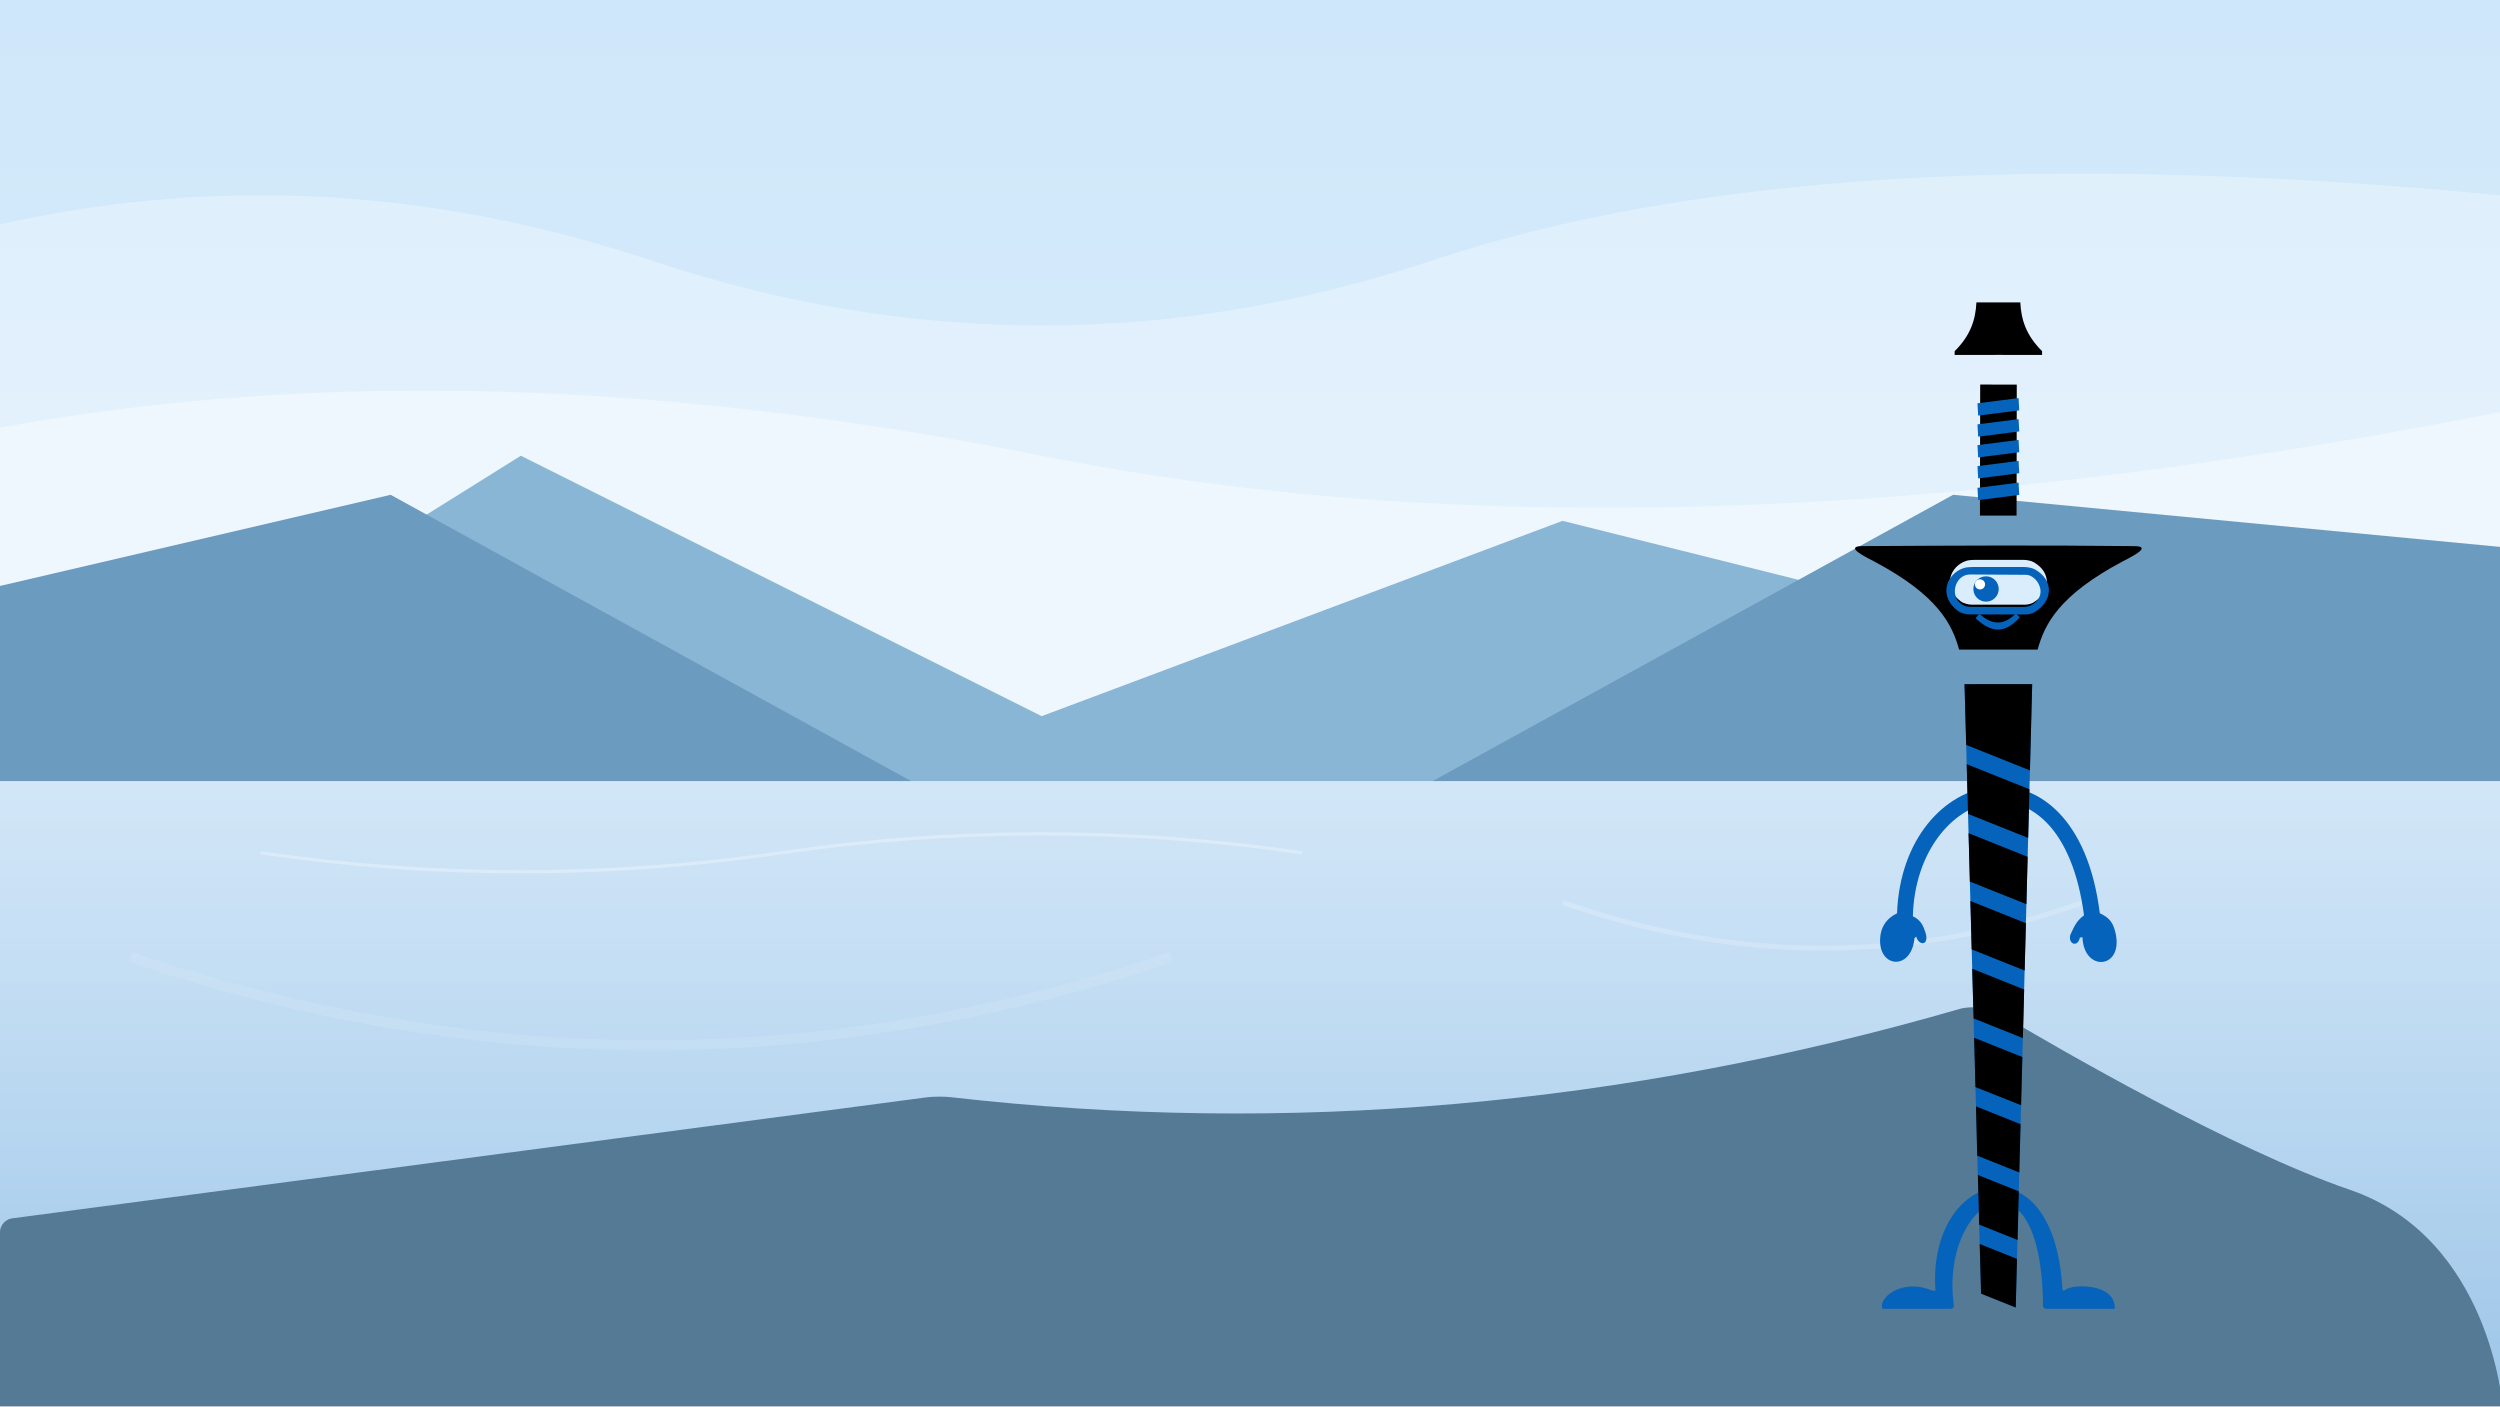
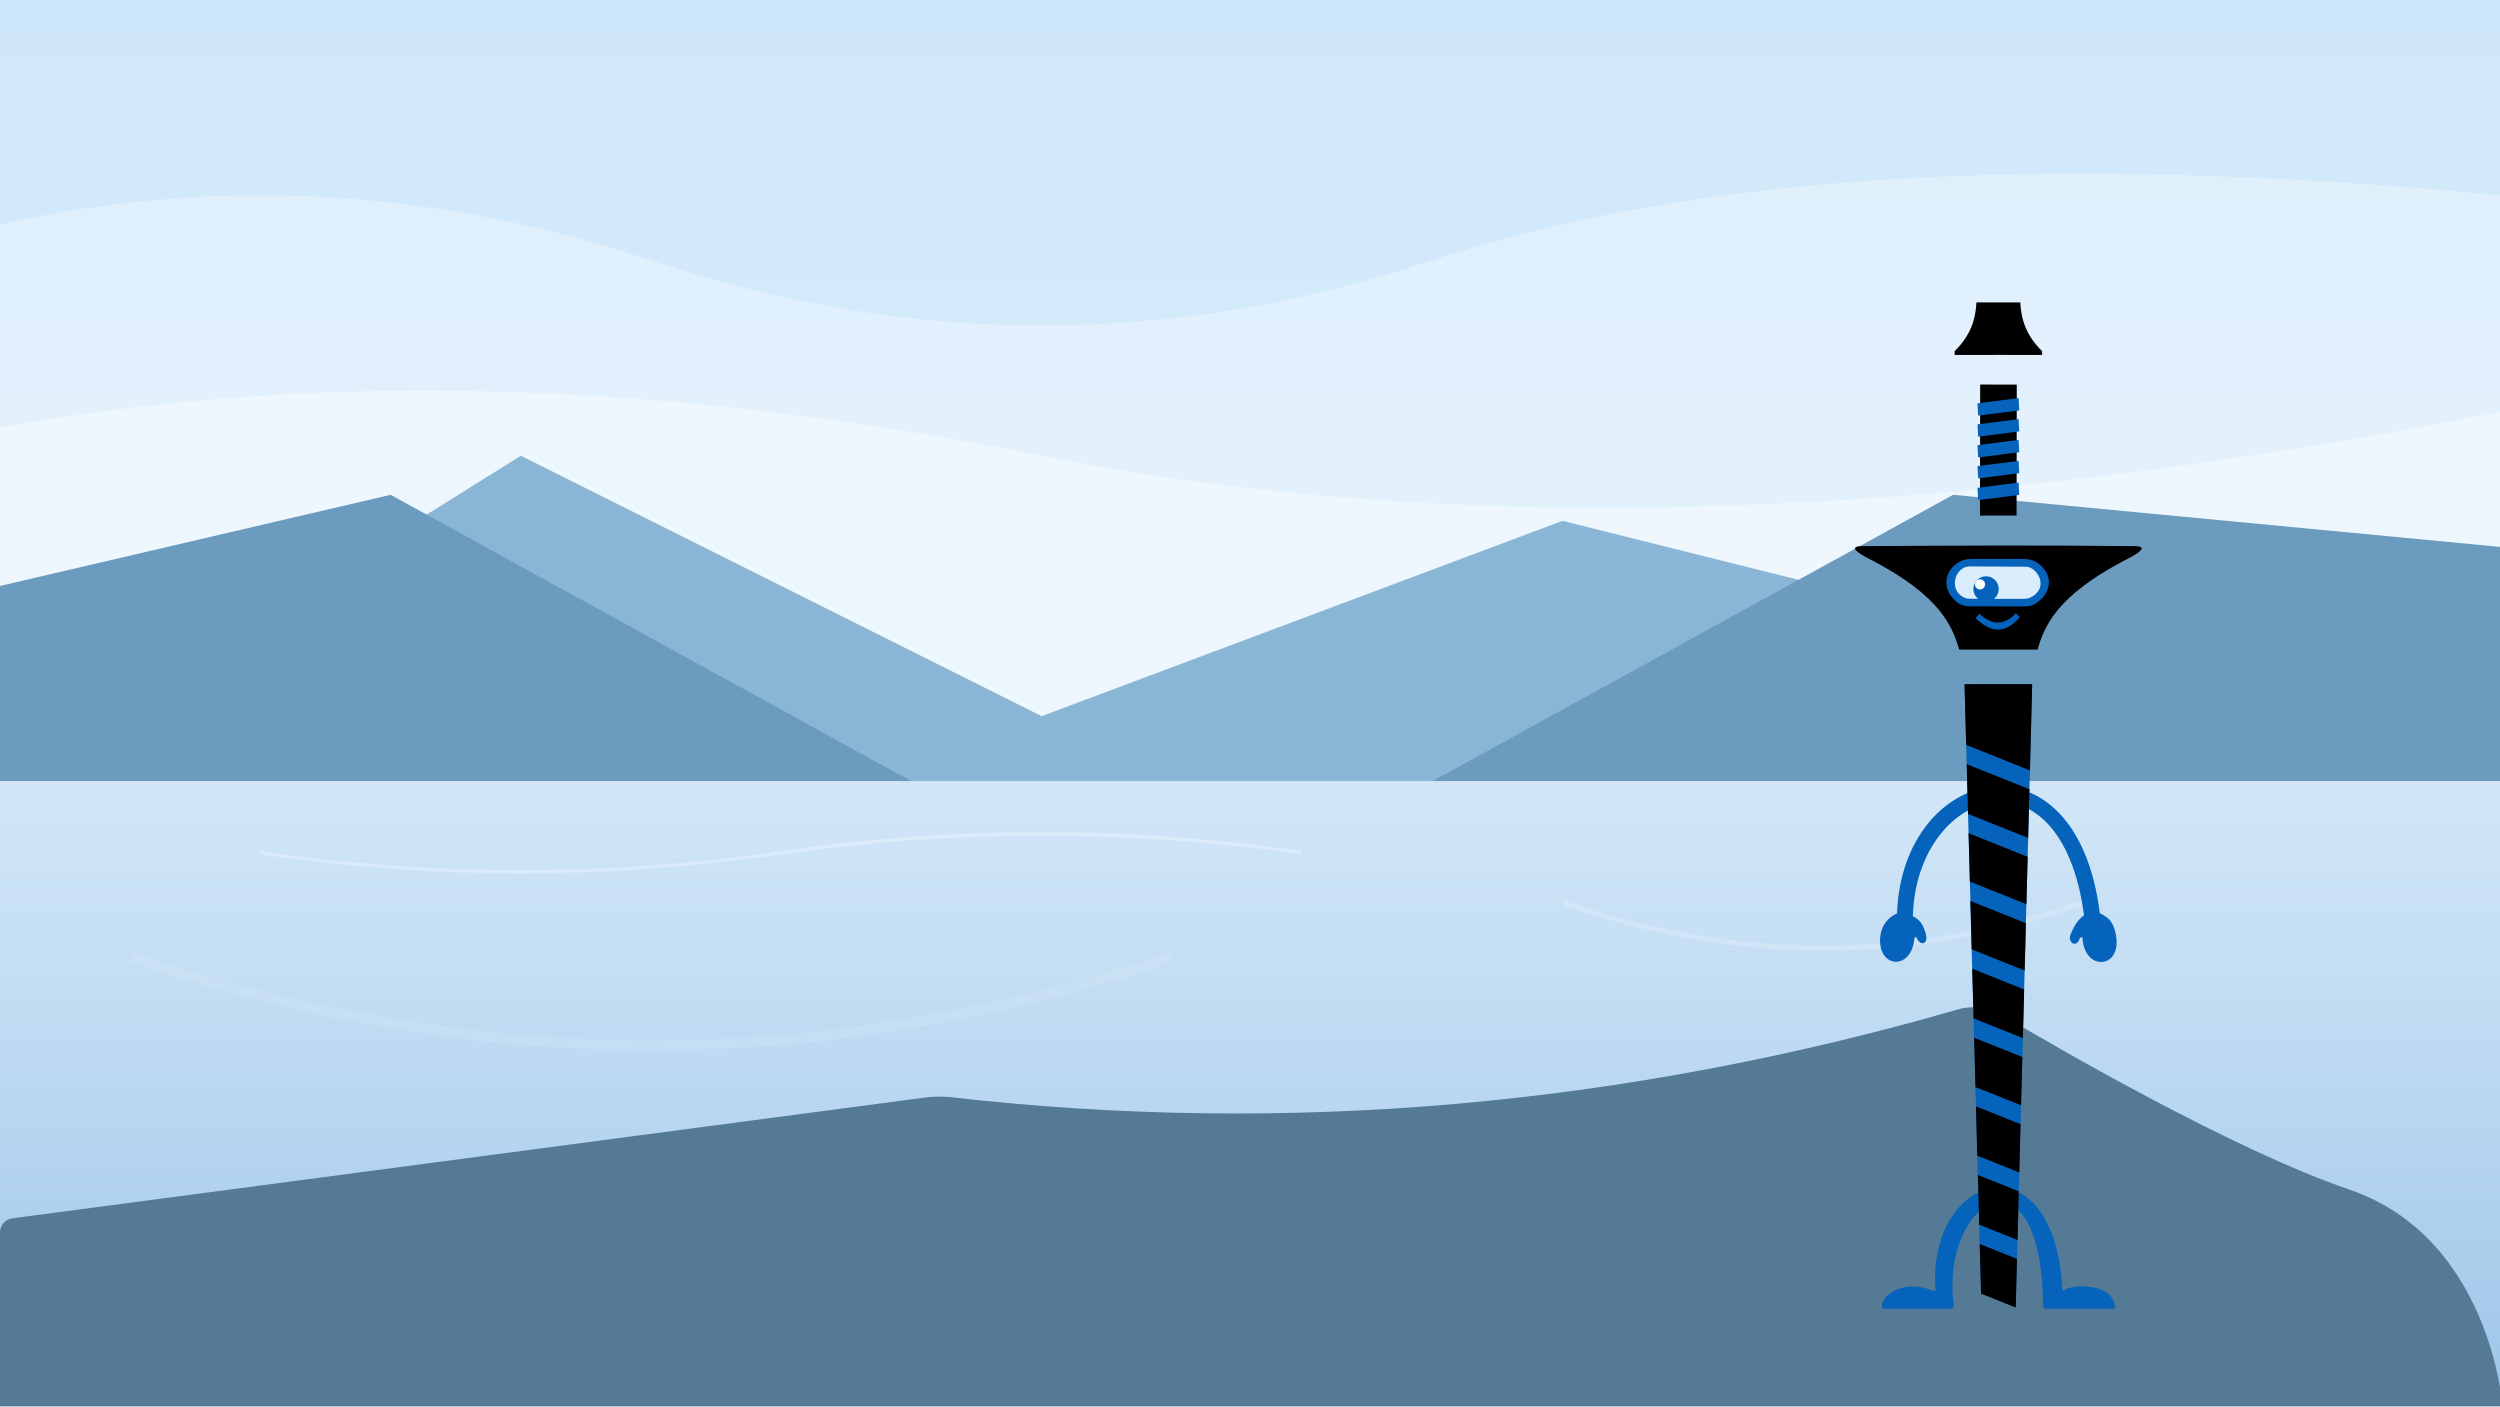
<svg xmlns="http://www.w3.org/2000/svg" width="1920" height="1080" viewBox="0 0 508 285.75" version="1.1" id="svg1" xml:space="preserve">
  <defs id="defs1">
    <linearGradient id="skyGradient" x1="0" y1="0" x2="0" y2="1073.313" gradientTransform="matrix(1.788854,0,0,0.559017,-3.832765,2.832602)" gradientUnits="userSpaceOnUse">
      <stop offset="0%" style="stop-color:#cfe7fa;stop-opacity:1" id="stop1" />
      <stop offset="100%" style="stop-color:#daeefc;stop-opacity:1" id="stop2" />
    </linearGradient>
    <linearGradient id="waterGradient" x1="0" y1="1200" x2="0" y2="2160" gradientTransform="matrix(2,0,0,0.5,-3.832765,2.832602)" gradientUnits="userSpaceOnUse">
      <stop offset="0%" style="stop-color:#b4d6f2;stop-opacity:1" id="stop3" />
      <stop offset="100%" style="stop-color:#9dc5e8;stop-opacity:1" id="stop4" />
    </linearGradient>
    <linearGradient id="mist" x1="0" y1="1200" x2="0" y2="2160" gradientTransform="matrix(2,0,0,0.5,-3.832765,2.832602)" gradientUnits="userSpaceOnUse">
      <stop offset="0%" style="stop-color:#ffffff;stop-opacity:0.4" id="stop5" />
      <stop offset="100%" style="stop-color:#ffffff;stop-opacity:0" id="stop6" />
    </linearGradient>
  </defs>
  <g id="layer1" transform="translate(26.45872,75.74964)">
    <g id="g1" transform="matrix(0.2645833,0,0,0.2645833,-25.44444,-76.498)" style="display:inline">
      <rect x="-3.833" y="2.833" width="1920" height="600" fill="url(#skyGradient)" id="rect6" style="fill:url(#skyGradient)" />
      <path d="m -103.833,202.833 q 300,-100 600,0 300,100 600,0 300,-100 820,-50 v 450 H -3.833 Z" fill="#ffffff" fill-opacity="0.3" id="path6" />
      <path d="m -103.833,352.833 q 400,-100 900,0 500,100 1200,-50 v 300 H -3.833 Z" fill="#ffffff" fill-opacity="0.4" id="path7" />
      <path d="m -3.833,602.833 400,-250 400,200 400,-150 400,100 320,-50 v 150 z" fill="#8ab6d6" id="path8" />
      <path d="m -3.833,602.833 v -150 l 300,-70 400,220 z" fill="#6c9bc0" id="path9" />
      <path d="m 1916.167,602.833 v -180 l -420,-40 -400,220 z" fill="#6c9bc0" id="path10" />
      <rect x="-3.833" y="602.833" width="1920" height="480" fill="url(#waterGradient)" id="rect10" style="fill:url(#waterGradient)" />
      <path d="M -3.833,602.833 H 1916.167 V 1082.833 H -3.833 Z" fill="url(#mist)" id="path11" style="fill:url(#mist)" />
      <path d="m 196.233,657.782 q 199.967,29.143 399.935,0 199.967,-29.143 399.935,0" fill="none" stroke="#ffffff" stroke-width="2.414" stroke-opacity="0.3" id="path12" />
      <path d="m 1196.496,695.947 q 199.672,70.125 399.343,0" fill="none" stroke="#ffffff" stroke-width="3.742" stroke-opacity="0.2" id="path13" />
      <path d="m 96.703,737.947 q 399.464,135.272 798.928,0" fill="none" stroke="#ffffff" stroke-width="7.797" stroke-opacity="0.1" id="path14" />
      <path d="m 1922,1080 c 0,0 -9.384,-129.335 -117.494,-166.318 -89.259,-30.534 -223.987,-108.591 -268.257,-134.885 -8.12,-4.823 -22.001,-6.605 -31.074,-3.981 -258.405,74.737 -516.809,97.336 -775.214,67.797 -5.088,-0.582 -13.326,-0.53 -18.403,0.142 C 477.436,873.739 243.314,904.723 9.193,935.707 4.116,936.378 0,941.075 0,946.196 V 1080 Z" fill="#547a96" id="path15" style="stroke-width:1.545" transform="translate(-3.832765,2.832602)" />
      <g id="g3" transform="matrix(3.864309,0,0,3.864309,1144.476,235.0587)" style="display:inline">
        <path style="display:inline;fill:#0563bb;stroke-width:0.798" d="m 109.524,200.011 c -0.497,0.022 -0.698,-0.445 -0.649,-0.618 -0.29,-33.131 -20.638,-20.907 -17.712,0 -0.006,0.351 -0.217,0.566 -0.591,0.63 l -13.569,-0.004 c -1.046,-1.928 3.585,-6.226 9.878,-3.624 h 0.621 c -1.71,-23.602 23.653,-30.698 25.243,-0.025 l 0.485,-0.012 c 0.503,-1.14 10.04,-1.875 9.913,3.657 z" id="path3" />
        <path style="display:inline;fill:#0563bb;fill-opacity:1;stroke-width:0.75" d="m 93.273,75.876 h 13.453 l -3.275,123.885 -6.894,-2.763 z" id="path16" />
        <path style="display:inline;fill:#0563bb;stroke-width:0.75" d="m 79.863,121.416 c -1.862,0.889 -2.919,2.3 -3.26,4.122 -1.092,6.733 6.127,7.634 6.727,0.795 l 0.353,-0.274 c 0.542,1.911 2.665,1.809 1.822,-0.859 -0.435,-1.235 -0.832,-2.4 -2.499,-3.2 0.677,-25.426 29.435,-34.747 34.02,-0.184 -1.706,1.239 -2.075,2.583 -2.733,3.904 -0.454,1.864 1.497,2.524 1.907,0.527 l 0.514,-0.085 c 0.253,7.266 8.771,6.307 6.368,-1.606 -0.585,-1.95 -1.742,-2.557 -2.926,-3.166 -4.605,-37.25 -39.2,-29.735 -40.293,0.026 z" id="path2" />
        <g id="g2" style="display:inline">
          <path id="path1" style="display:inline;fill:#000000;fill-opacity:1;fill-rule:evenodd;stroke:none;stroke-width:0.362" d="M 93.275 75.877 L 93.606 87.944 L 106.277 93.018 L 106.724 75.875 Z M 106.178 96.77 L 93.711 91.78 L 93.972 101.66 L 105.918 106.433 Z M 105.816 110.188 L 94.08 105.49 L 94.338 115.11 L 105.573 119.61 Z M 105.471 123.378 L 94.443 118.973 L 94.704 128.589 L 105.225 132.787 Z M 105.127 136.563 L 94.809 132.431 L 95.079 142.306 L 104.87 146.22 Z M 104.767 149.987 L 95.184 146.145 L 95.447 155.954 L 104.52 159.565 Z M 104.413 163.332 L 95.552 159.784 L 95.8 169.586 L 104.162 172.921 Z M 104.068 176.684 L 95.931 173.426 L 96.19 183.285 L 103.816 186.34 Z M 103.705 190.103 L 96.294 187.136 L 96.565 197.003 L 103.452 199.76 Z M 73.644,48.438 C 73.337,48.44,72.837,48.435,72.529,48.454 C 72.135,48.478,71.876,48.536,71.723,48.62 C 70.653,49.206,74.108,50.846,75.336,51.499 C 88.031,58.244,90.819,64.004,92.199,69.005 C 97.4,68.999,102.601,69.008,107.801,69.01 C 109.181,64.01,111.969,58.244,124.664,51.499 C 125.892,50.846,129.347,49.206,128.277,48.62 C 128.124,48.536,127.865,48.478,127.471,48.454 C 127.163,48.435,126.663,48.44,126.355,48.438 C 108.694,48.242,91.306,48.331,73.644,48.438 Z M 96.389 16.331 L 103.66 16.339 L 103.617 42.373 L 96.343 42.379 C 96.331 42.309 96.347 33.626 96.389 16.331 Z M 95.641,0.002 C 95.459,3.436,94.511,6.533,91.316,9.693 L 91.314,10.451 C 97.107,10.427,102.899,10.438,108.691,10.447 L 108.689,9.689 C 105.493,6.53,104.543,3.434,104.359,0 Z" />
          <path id="shape5-2-6-3-2" style="display:inline;fill:#0563bb;fill-opacity:1;fill-rule:evenodd;stroke:none;stroke-width:0.167" d="m 95.984,34.985 -0.135,-2.443 8.167,-1.04 0.135,2.443 z m 0,-4.172 -0.135,-2.443 8.167,-1.04 0.135,2.443 z m -2e-5,-4.128 -0.135,-2.443 8.167,-1.04 0.135,2.443 z m 0,-4.184 -0.135,-2.443 8.167,-1.04 0.135,2.443 z m 2e-5,16.8 -0.135,-2.443 8.167,-1.04 0.135,2.443 z" />
        </g>
        <path id="path5-6" style="display:inline;fill:#d9edfd;fill-opacity:1;stroke-width:0.709" d="M 95.267 51.173 C 94.816 51.173 94.087 51.22 93.658 51.357 C 90.39 52.398 88.778 56.601 92.544 59.433 C 93.074 59.831 94.088 60.081 94.75 60.079 C 98.194 60.071 101.772 60.081 105.269 60.082 C 105.744 60.082 106.485 59.93 106.895 59.69 C 110.271 57.715 110.753 53.796 107.051 51.644 C 106.551 51.353 105.643 51.176 105.064 51.175 Z" />
        <path style="display:inline;fill:#0563bb;stroke-width:0.75" d="M 96.224 61.894 L 95.478 62.769 C 98.118 65.252 100.931 66.354 104.258 62.585 L 103.471 61.812 C 99.925 65.562 96.921 62.416 96.224 61.894 Z" id="path4" />
        <g id="g18" transform="translate(-2.855469)">
          <circle style="display:inline;fill:#0563bb;fill-opacity:1;stroke-width:0.689" id="path15-9" cx="100.408" cy="56.962" r="2.52" />
          <circle style="display:inline;fill:#ffffff;fill-opacity:1;stroke-width:0.768" id="path14-1" cx="99.206" cy="56.042" r="1.008" />
        </g>
-         <path id="path5" style="display:inline;fill:#0563bb;stroke-width:0.75" d="M 93.149 52.789 C 89.692 53.89 87.987 58.337 91.971 61.332 C 92.531 61.753 93.604 62.018 94.305 62.016 C 97.948 62.007 101.732 62.017 105.431 62.019 C 105.933 62.019 106.717 61.858 107.15 61.605 C 110.722 59.515 111.232 55.369 107.316 53.092 C 106.787 52.784 105.828 52.597 105.215 52.597 L 94.852 52.595 C 94.375 52.595 93.603 52.645 93.149 52.789 ZM 105.952 54.197 C 108.113 54.752 109.938 58.521 106.373 60.261 C 106.025 60.431 105.412 60.532 105.024 60.531 L 94.491 60.516 C 94.186 60.516 93.697 60.46 93.412 60.35 C 90.275 59.137 91.027 54.884 93.622 54.166 C 93.901 54.089 94.373 54.075 94.663 54.077 L 105.395 54.142 C 105.55 54.143 105.802 54.158 105.952 54.197 Z" />
+         <path transform="translate(0,-1.60323)" id="path5" style="display:inline;fill:#0563bb;stroke-width:0.75" d="M 93.149 52.789 C 89.692 53.89 87.987 58.337 91.971 61.332 C 92.531 61.753 93.604 62.018 94.305 62.016 C 97.948 62.007 101.732 62.017 105.431 62.019 C 105.933 62.019 106.717 61.858 107.15 61.605 C 110.722 59.515 111.232 55.369 107.316 53.092 C 106.787 52.784 105.828 52.597 105.215 52.597 L 94.852 52.595 C 94.375 52.595 93.603 52.645 93.149 52.789 ZM 105.952 54.197 C 108.113 54.752 109.938 58.521 106.373 60.261 C 106.025 60.431 105.412 60.532 105.024 60.531 L 94.491 60.516 C 94.186 60.516 93.697 60.46 93.412 60.35 C 90.275 59.137 91.027 54.884 93.622 54.166 C 93.901 54.089 94.373 54.075 94.663 54.077 L 105.395 54.142 C 105.55 54.143 105.802 54.158 105.952 54.197 Z" />
      </g>
    </g>
  </g>
</svg>
